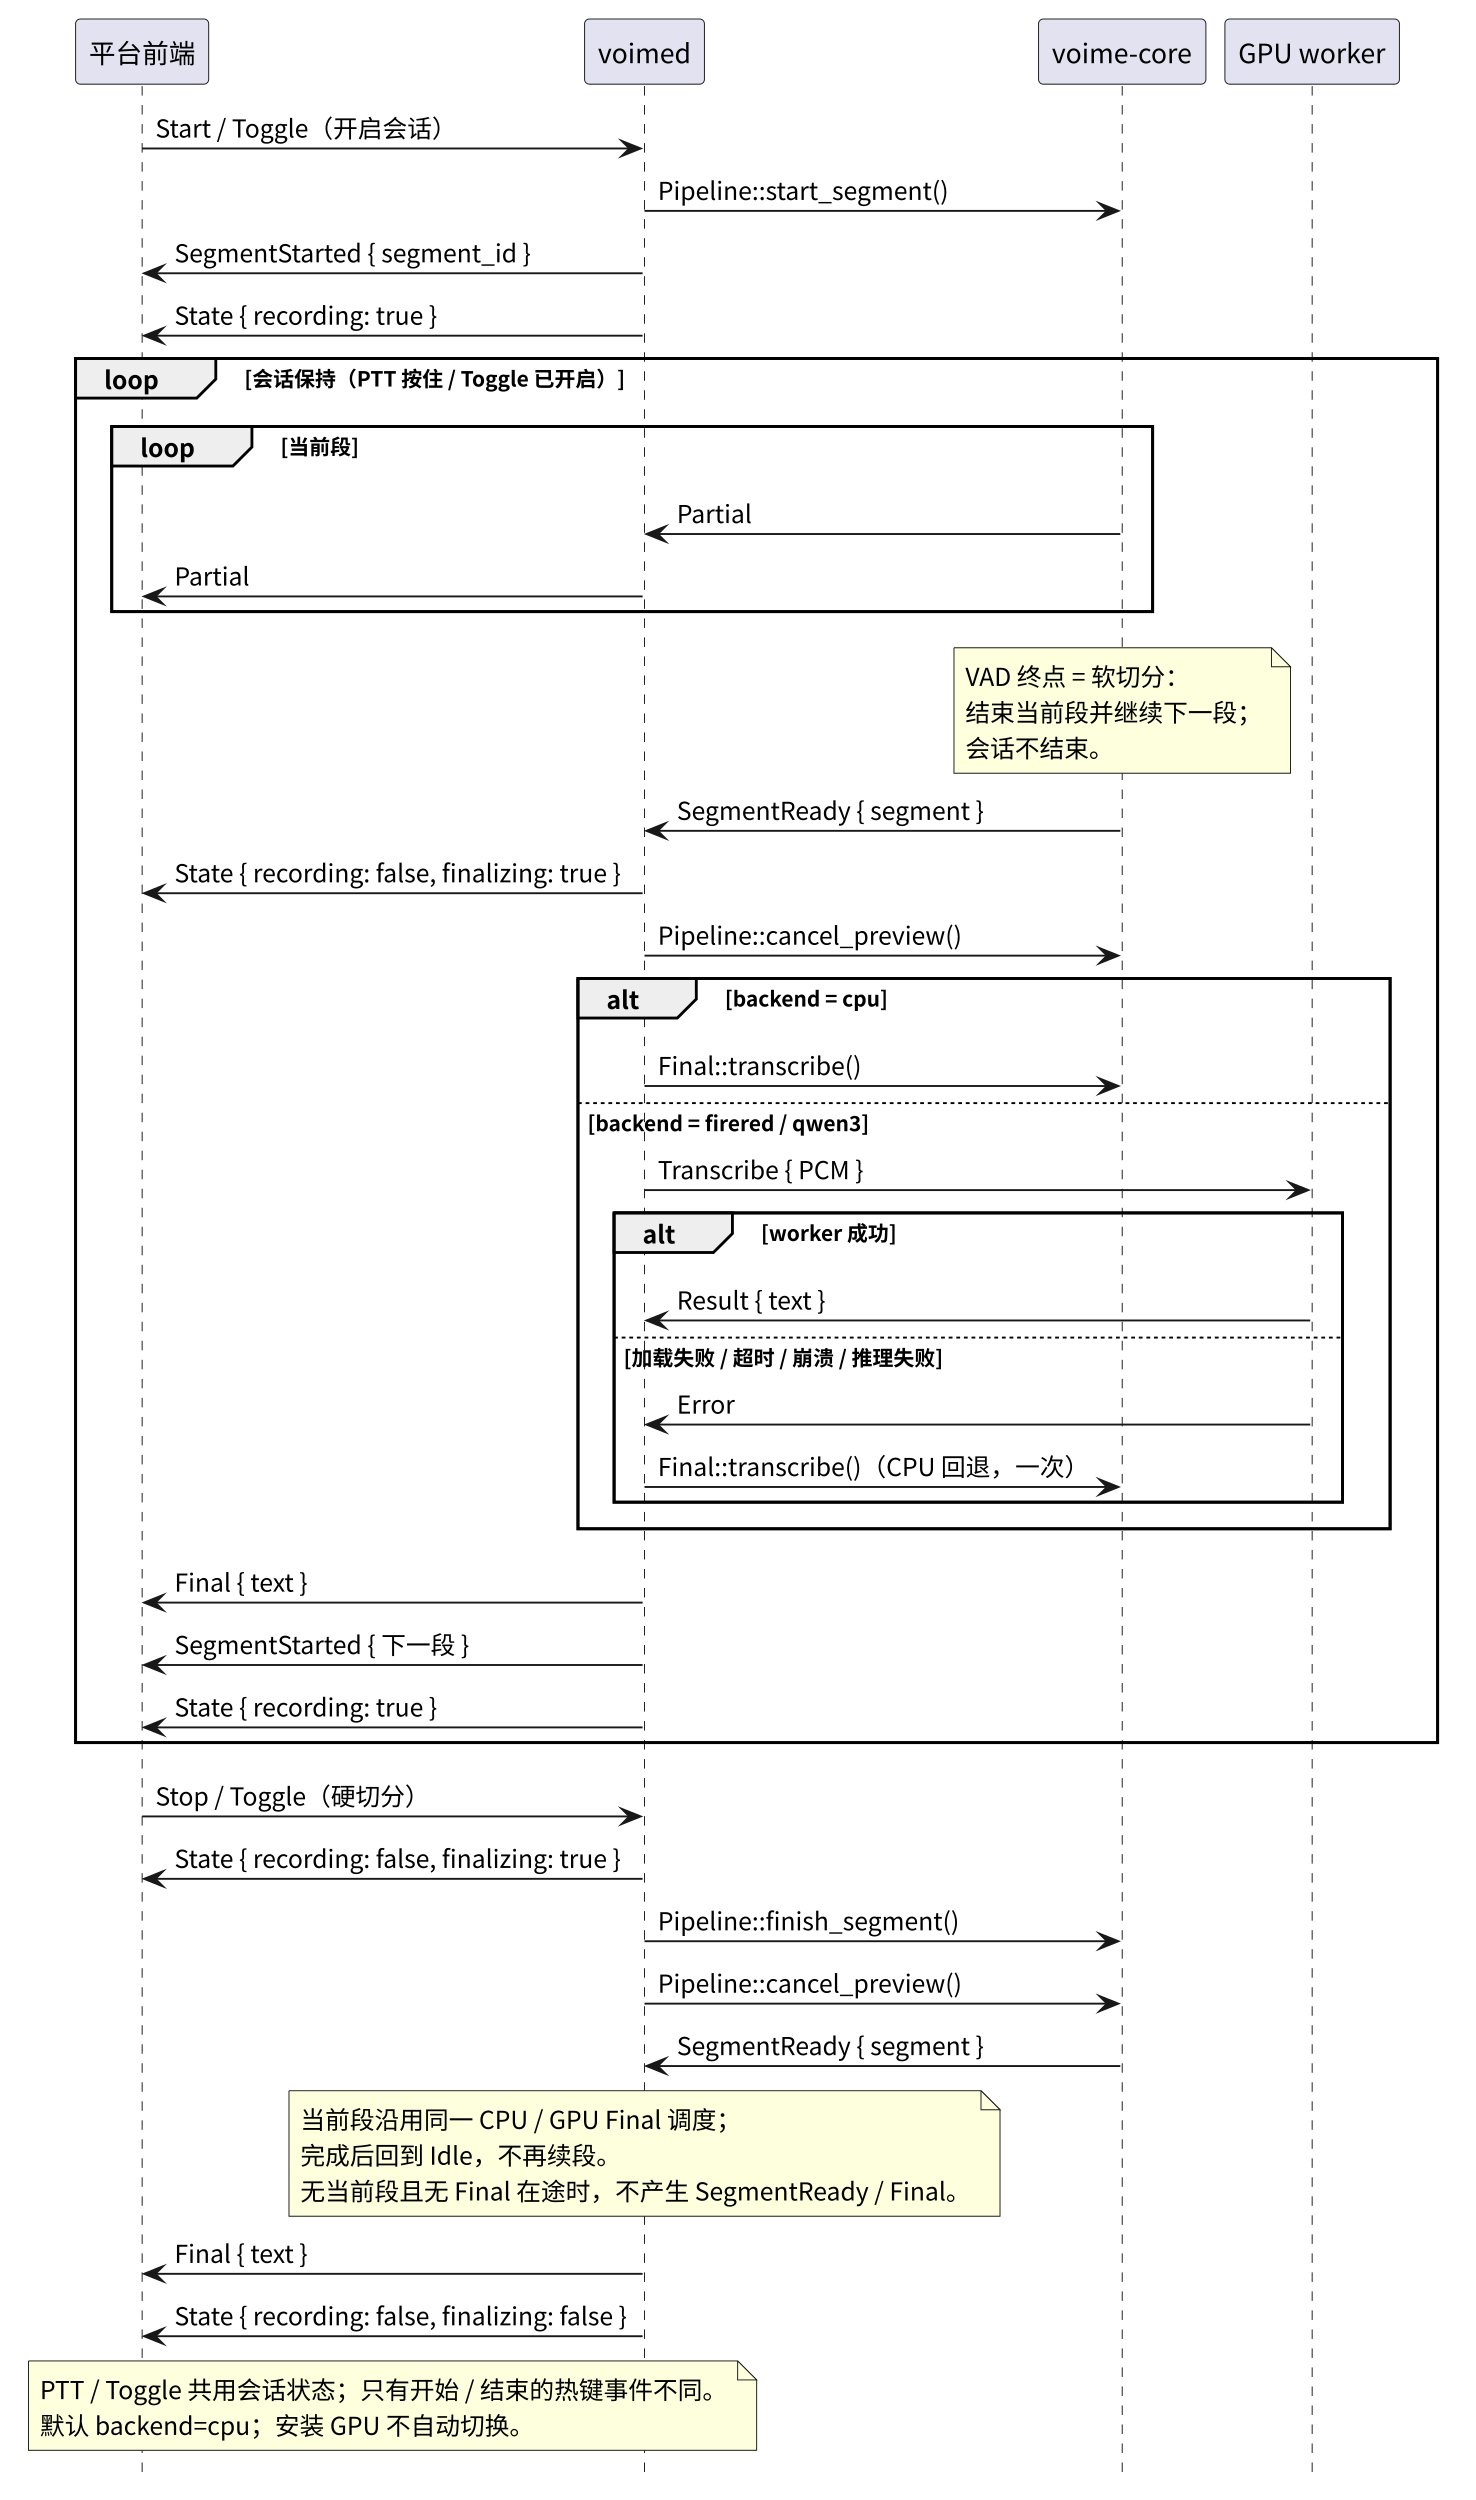
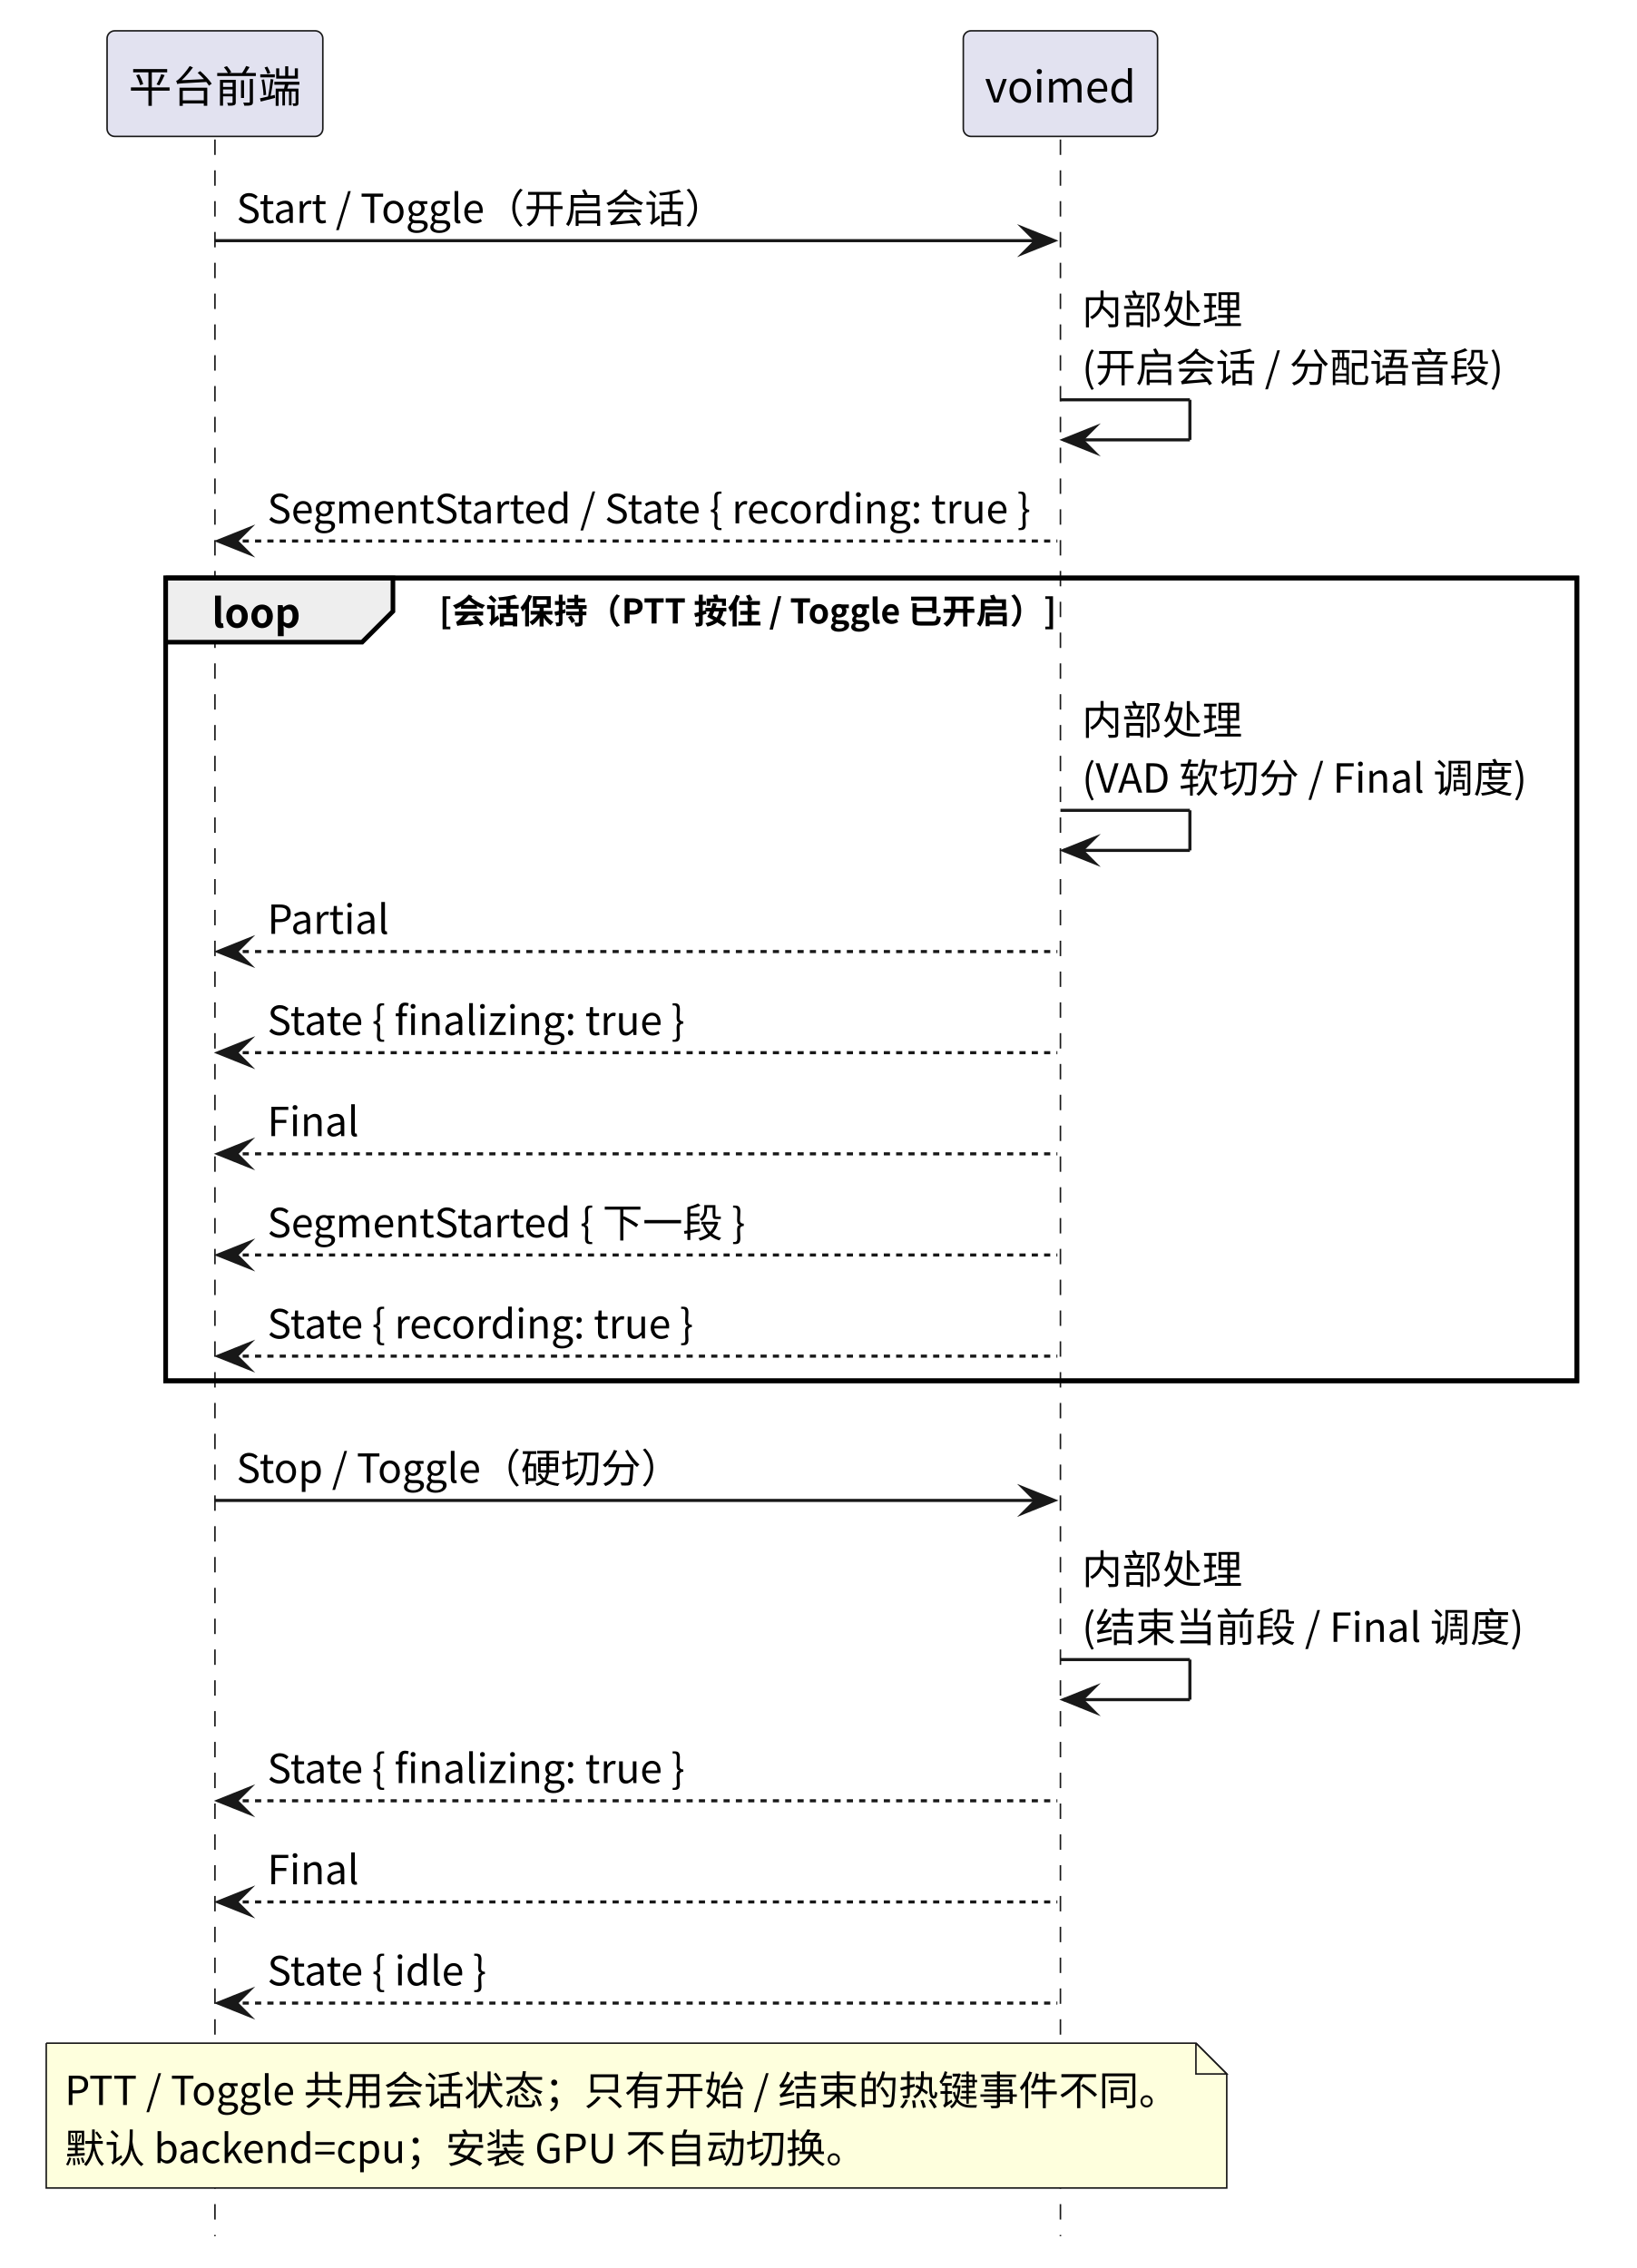
- <svg xmlns="http://www.w3.org/2000/svg" version="1.1" data-diagram-type="SEQUENCE" style="width:776px;height:1315px;background:#FFFFFF;" width="776px" height="1315px" viewBox="0 0 776 1315" zoomAndPan="magnify" preserveAspectRatio="none" contentStyleType="text/css">
+ <svg xmlns="http://www.w3.org/2000/svg" version="1.1" data-diagram-type="SEQUENCE" style="width:531px;height:736px;background:#FFFFFF;" width="531px" height="736px" viewBox="0 0 531 736" zoomAndPan="magnify" preserveAspectRatio="none" contentStyleType="text/css">
  <defs />
  <g font-family="sans-serif" lengthAdjust="spacing">
-     <rect x="39.769" y="188.568" width="716.427" height="728.048" fill="none" style="stroke:#000;stroke-width:1.5;" />
-     <rect x="58.769" y="224.32" width="547.519" height="97.4" fill="none" style="stroke:#000;stroke-width:1.5;" />
-     <rect x="304.009" y="514.664" width="427.187" height="289.48" fill="none" style="stroke:#000;stroke-width:1.5;" />
-     <rect x="323.009" y="637.992" width="383.187" height="152.152" fill="none" style="stroke:#000;stroke-width:1.5;" />
+     <rect x="53.738" y="187.568" width="457.849" height="260.52" fill="none" style="stroke:#000;stroke-width:1.5;" />
    <g>
-       <rect x="71.269" y="45.272" width="8" height="1259.232" fill="#000" fill-opacity="0" />
-       <line x1="74.769" y1="45.272" x2="74.769" y2="1304.504" style="stroke:#181818;stroke-width:0.5;stroke-dasharray:5,5;" />
+       <rect x="66.238" y="45.272" width="8" height="680.408" fill="#000" fill-opacity="0" />
+       <line x1="69.738" y1="45.272" x2="69.738" y2="725.68" style="stroke:#181818;stroke-width:0.5;stroke-dasharray:5,5;" />
    </g>
    <g>
-       <rect x="335.509" y="45.272" width="8" height="1259.232" fill="#000" fill-opacity="0" />
-       <line x1="339.009" y1="45.272" x2="339.009" y2="1304.504" style="stroke:#181818;stroke-width:0.5;stroke-dasharray:5,5;" />
+       <rect x="340.54" y="45.272" width="8" height="680.408" fill="#000" fill-opacity="0" />
+       <line x1="344.04" y1="45.272" x2="344.04" y2="725.68" style="stroke:#181818;stroke-width:0.5;stroke-dasharray:5,5;" />
    </g>
-     <g>
-       <rect x="586.788" y="45.272" width="8" height="1259.232" fill="#000" fill-opacity="0" />
-       <line x1="590.288" y1="45.272" x2="590.288" y2="1304.504" style="stroke:#181818;stroke-width:0.5;stroke-dasharray:5,5;" />
-     </g>
-     <g>
-       <rect x="686.696" y="45.272" width="8" height="1259.232" fill="#000" fill-opacity="0" />
-       <line x1="690.196" y1="45.272" x2="690.196" y2="1304.504" style="stroke:#181818;stroke-width:0.5;stroke-dasharray:5,5;" />
-     </g>
-     <rect x="39.769" y="10" width="70" height="34.272" fill="#E2E2F0" style="stroke:#181818;stroke-width:0.5;" rx="2.5" ry="2.5" />
-     <text x="46.769" y="33.24" fill="#000" font-size="14" textLength="56" font-family="'Noto Sans CJK SC'">平台前端</text>
-     <rect x="307.495" y="10" width="63.028" height="34.272" fill="#E2E2F0" style="stroke:#181818;stroke-width:0.5;" rx="2.5" ry="2.5" />
-     <text x="314.495" y="33.24" fill="#000" font-size="14" textLength="49.028" font-family="'Noto Sans CJK SC'">voimed</text>
-     <rect x="546.28" y="10" width="88.018" height="34.272" fill="#E2E2F0" style="stroke:#181818;stroke-width:0.5;" rx="2.5" ry="2.5" />
-     <text x="553.28" y="33.24" fill="#000" font-size="14" textLength="74.018" font-family="'Noto Sans CJK SC'">voime-core</text>
-     <rect x="644.297" y="10" width="91.798" height="34.272" fill="#E2E2F0" style="stroke:#181818;stroke-width:0.5;" rx="2.5" ry="2.5" />
-     <text x="651.297" y="33.24" fill="#000" font-size="14" textLength="77.798" font-family="'Noto Sans CJK SC'">GPU worker</text>
-     <polygon points="327.009,74.096,337.009,78.096,327.009,82.096,331.009,78.096" fill="#181818" style="stroke:#181818;stroke-width:1;stroke-linejoin:miter;stroke-miterlimit:10;" />
-     <line x1="74.769" y1="78.096" x2="333.009" y2="78.096" style="stroke:#181818;stroke-width:1;" />
-     <text x="81.769" y="72.352" fill="#000" font-size="13" textLength="160.056" font-family="'Noto Sans CJK SC'">Start / Toggle（开启会话）</text>
-     <polygon points="578.288,106.92,588.288,110.92,578.288,114.92,582.288,110.92" fill="#181818" style="stroke:#181818;stroke-width:1;stroke-linejoin:miter;stroke-miterlimit:10;" />
-     <line x1="339.009" y1="110.92" x2="584.288" y2="110.92" style="stroke:#181818;stroke-width:1;" />
-     <text x="346.009" y="105.176" fill="#000" font-size="13" textLength="153.686" font-family="'Noto Sans CJK SC'">Pipeline::start_segment()</text>
-     <polygon points="85.769,139.744,75.769,143.744,85.769,147.744,81.769,143.744" fill="#181818" style="stroke:#181818;stroke-width:1;stroke-linejoin:miter;stroke-miterlimit:10;" />
-     <line x1="79.769" y1="143.744" x2="338.009" y2="143.744" style="stroke:#181818;stroke-width:1;" />
-     <text x="91.769" y="138" fill="#000" font-size="13" textLength="188.643" font-family="'Noto Sans CJK SC'">SegmentStarted { segment_id }</text>
-     <polygon points="85.769,172.568,75.769,176.568,85.769,180.568,81.769,176.568" fill="#181818" style="stroke:#181818;stroke-width:1;stroke-linejoin:miter;stroke-miterlimit:10;" />
-     <line x1="79.769" y1="176.568" x2="338.009" y2="176.568" style="stroke:#181818;stroke-width:1;" />
-     <text x="91.769" y="170.824" fill="#000" font-size="13" textLength="139.854" font-family="'Noto Sans CJK SC'">State { recording: true }</text>
-     <path d="M39.769,188.568 L113.512,188.568 L113.512,199.392 L103.512,209.392 L39.769,209.392 L39.769,188.568" style="stroke:#000;stroke-width:1.5;" fill="#EEE" />
-     <rect x="39.769" y="188.568" width="716.427" height="728.048" fill="none" style="stroke:#000;stroke-width:1.5;" />
-     <text x="54.769" y="204.648" fill="#000" font-size="13" textLength="28.743" font-weight="700" font-family="'Noto Sans CJK SC'">loop</text>
-     <text x="128.512" y="203.328" fill="#000" font-size="11" textLength="201.398" font-weight="700" font-family="'Noto Sans CJK SC'">[会话保持（PTT 按住 / Toggle 已开启）]</text>
-     <path d="M58.769,224.32 L132.512,224.32 L132.512,235.144 L122.512,245.144 L58.769,245.144 L58.769,224.32" style="stroke:#000;stroke-width:1.5;" fill="#EEE" />
-     <rect x="58.769" y="224.32" width="547.519" height="97.4" fill="none" style="stroke:#000;stroke-width:1.5;" />
-     <text x="73.769" y="240.4" fill="#000" font-size="13" textLength="28.743" font-weight="700" font-family="'Noto Sans CJK SC'">loop</text>
-     <text x="147.512" y="239.08" fill="#000" font-size="11" textLength="41.316" font-weight="700" font-family="'Noto Sans CJK SC'">[当前段]</text>
-     <polygon points="350.009,276.896,340.009,280.896,350.009,284.896,346.009,280.896" fill="#181818" style="stroke:#181818;stroke-width:1;stroke-linejoin:miter;stroke-miterlimit:10;" />
-     <line x1="344.009" y1="280.896" x2="589.288" y2="280.896" style="stroke:#181818;stroke-width:1;" />
-     <text x="356.009" y="275.152" fill="#000" font-size="13" textLength="40.079" font-family="'Noto Sans CJK SC'">Partial</text>
-     <polygon points="85.769,309.72,75.769,313.72,85.769,317.72,81.769,313.72" fill="#181818" style="stroke:#181818;stroke-width:1;stroke-linejoin:miter;stroke-miterlimit:10;" />
-     <line x1="79.769" y1="313.72" x2="338.009" y2="313.72" style="stroke:#181818;stroke-width:1;" />
-     <text x="91.769" y="307.976" fill="#000" font-size="13" textLength="40.079" font-family="'Noto Sans CJK SC'">Partial</text>
-     <path d="M501.788,340.72 L501.788,406.72 L678.788,406.72 L678.788,350.72 L668.788,340.72 L501.788,340.72" style="stroke:#181818;stroke-width:0.5;" fill="#FEFFDD" />
-     <path d="M668.788,340.72 L668.788,350.72 L678.788,350.72 L668.788,340.72" style="stroke:#181818;stroke-width:0.5;" fill="#FEFFDD" />
-     <text x="507.788" y="360.8" fill="#000" font-size="13" textLength="118.274" font-family="'Noto Sans CJK SC'">VAD 终点 = 软切分：</text>
-     <text x="507.788" y="379.624" fill="#000" font-size="13" textLength="156" font-family="'Noto Sans CJK SC'">结束当前段并继续下一段；</text>
-     <text x="507.788" y="398.448" fill="#000" font-size="13" textLength="78" font-family="'Noto Sans CJK SC'">会话不结束。</text>
-     <polygon points="350.009,433.016,340.009,437.016,350.009,441.016,346.009,437.016" fill="#181818" style="stroke:#181818;stroke-width:1;stroke-linejoin:miter;stroke-miterlimit:10;" />
-     <line x1="344.009" y1="437.016" x2="589.288" y2="437.016" style="stroke:#181818;stroke-width:1;" />
-     <text x="356.009" y="431.272" fill="#000" font-size="13" textLength="162.175" font-family="'Noto Sans CJK SC'">SegmentReady { segment }</text>
-     <polygon points="85.769,465.84,75.769,469.84,85.769,473.84,81.769,469.84" fill="#181818" style="stroke:#181818;stroke-width:1;stroke-linejoin:miter;stroke-miterlimit:10;" />
-     <line x1="79.769" y1="469.84" x2="338.009" y2="469.84" style="stroke:#181818;stroke-width:1;" />
-     <text x="91.769" y="464.096" fill="#000" font-size="13" textLength="236.756" font-family="'Noto Sans CJK SC'">State { recording: false, finalizing: true }</text>
-     <polygon points="578.288,498.664,588.288,502.664,578.288,506.664,582.288,502.664" fill="#181818" style="stroke:#181818;stroke-width:1;stroke-linejoin:miter;stroke-miterlimit:10;" />
-     <line x1="339.009" y1="502.664" x2="584.288" y2="502.664" style="stroke:#181818;stroke-width:1;" />
-     <text x="346.009" y="496.92" fill="#000" font-size="13" textLength="160.433" font-family="'Noto Sans CJK SC'">Pipeline::cancel_preview()</text>
-     <path d="M304.009,514.664 L366.26,514.664 L366.26,525.488 L356.26,535.488 L304.009,535.488 L304.009,514.664" style="stroke:#000;stroke-width:1.5;" fill="#EEE" />
-     <rect x="304.009" y="514.664" width="427.187" height="289.48" fill="none" style="stroke:#000;stroke-width:1.5;" />
-     <text x="319.009" y="530.744" fill="#000" font-size="13" textLength="17.251" font-weight="700" font-family="'Noto Sans CJK SC'">alt</text>
-     <text x="381.26" y="529.424" fill="#000" font-size="11" textLength="86.239" font-weight="700" font-family="'Noto Sans CJK SC'">[backend = cpu]</text>
-     <polygon points="578.288,567.24,588.288,571.24,578.288,575.24,582.288,571.24" fill="#181818" style="stroke:#181818;stroke-width:1;stroke-linejoin:miter;stroke-miterlimit:10;" />
-     <line x1="339.009" y1="571.24" x2="584.288" y2="571.24" style="stroke:#181818;stroke-width:1;" />
-     <text x="346.009" y="565.496" fill="#000" font-size="13" textLength="107.471" font-family="'Noto Sans CJK SC'">Final::transcribe()</text>
-     <line x1="304.009" y1="580.24" x2="731.196" y2="580.24" style="stroke:#000;stroke-width:1;stroke-dasharray:2,2;" />
-     <text x="309.009" y="595" fill="#000" font-size="11" textLength="149.005" font-weight="700" font-family="'Noto Sans CJK SC'">[backend = firered / qwen3]</text>
-     <polygon points="678.196,621.992,688.196,625.992,678.196,629.992,682.196,625.992" fill="#181818" style="stroke:#181818;stroke-width:1;stroke-linejoin:miter;stroke-miterlimit:10;" />
-     <line x1="339.009" y1="625.992" x2="684.196" y2="625.992" style="stroke:#181818;stroke-width:1;" />
-     <text x="346.009" y="620.248" fill="#000" font-size="13" textLength="109.252" font-family="'Noto Sans CJK SC'">Transcribe { PCM }</text>
-     <path d="M323.009,637.992 L385.26,637.992 L385.26,648.816 L375.26,658.816 L323.009,658.816 L323.009,637.992" style="stroke:#000;stroke-width:1.5;" fill="#EEE" />
-     <rect x="323.009" y="637.992" width="383.187" height="152.152" fill="none" style="stroke:#000;stroke-width:1.5;" />
-     <text x="338.009" y="654.072" fill="#000" font-size="13" textLength="17.251" font-weight="700" font-family="'Noto Sans CJK SC'">alt</text>
-     <text x="400.26" y="652.752" fill="#000" font-size="11" textLength="71.818" font-weight="700" font-family="'Noto Sans CJK SC'">[worker 成功]</text>
-     <polygon points="350.009,690.568,340.009,694.568,350.009,698.568,346.009,694.568" fill="#181818" style="stroke:#181818;stroke-width:1;stroke-linejoin:miter;stroke-miterlimit:10;" />
-     <line x1="344.009" y1="694.568" x2="689.196" y2="694.568" style="stroke:#181818;stroke-width:1;" />
-     <text x="356.009" y="688.824" fill="#000" font-size="13" textLength="79.027" font-family="'Noto Sans CJK SC'">Result { text }</text>
-     <line x1="323.009" y1="703.568" x2="706.196" y2="703.568" style="stroke:#000;stroke-width:1;stroke-dasharray:2,2;" />
-     <text x="328.009" y="718.328" fill="#000" font-size="11" textLength="168.068" font-weight="700" font-family="'Noto Sans CJK SC'">[加载失败 / 超时 / 崩溃 / 推理失败]</text>
-     <polygon points="350.009,745.32,340.009,749.32,350.009,753.32,346.009,749.32" fill="#181818" style="stroke:#181818;stroke-width:1;stroke-linejoin:miter;stroke-miterlimit:10;" />
-     <line x1="344.009" y1="749.32" x2="689.196" y2="749.32" style="stroke:#181818;stroke-width:1;" />
-     <text x="356.009" y="743.576" fill="#000" font-size="13" textLength="30.667" font-family="'Noto Sans CJK SC'">Error</text>
-     <polygon points="578.288,778.144,588.288,782.144,578.288,786.144,582.288,782.144" fill="#181818" style="stroke:#181818;stroke-width:1;stroke-linejoin:miter;stroke-miterlimit:10;" />
-     <line x1="339.009" y1="782.144" x2="584.288" y2="782.144" style="stroke:#181818;stroke-width:1;" />
-     <text x="346.009" y="776.4" fill="#000" font-size="13" textLength="227.279" font-family="'Noto Sans CJK SC'">Final::transcribe()（CPU 回退，一次）</text>
-     <polygon points="85.769,838.968,75.769,842.968,85.769,846.968,81.769,842.968" fill="#181818" style="stroke:#181818;stroke-width:1;stroke-linejoin:miter;stroke-miterlimit:10;" />
-     <line x1="79.769" y1="842.968" x2="338.009" y2="842.968" style="stroke:#181818;stroke-width:1;" />
-     <text x="91.769" y="837.224" fill="#000" font-size="13" textLength="70.694" font-family="'Noto Sans CJK SC'">Final { text }</text>
-     <polygon points="85.769,871.792,75.769,875.792,85.769,879.792,81.769,875.792" fill="#181818" style="stroke:#181818;stroke-width:1;stroke-linejoin:miter;stroke-miterlimit:10;" />
-     <line x1="79.769" y1="875.792" x2="338.009" y2="875.792" style="stroke:#181818;stroke-width:1;" />
-     <text x="91.769" y="870.048" fill="#000" font-size="13" textLength="156.052" font-family="'Noto Sans CJK SC'">SegmentStarted { 下一段 }</text>
-     <polygon points="85.769,904.616,75.769,908.616,85.769,912.616,81.769,908.616" fill="#181818" style="stroke:#181818;stroke-width:1;stroke-linejoin:miter;stroke-miterlimit:10;" />
-     <line x1="79.769" y1="908.616" x2="338.009" y2="908.616" style="stroke:#181818;stroke-width:1;" />
-     <text x="91.769" y="902.872" fill="#000" font-size="13" textLength="139.854" font-family="'Noto Sans CJK SC'">State { recording: true }</text>
-     <polygon points="327.009,951.44,337.009,955.44,327.009,959.44,331.009,955.44" fill="#181818" style="stroke:#181818;stroke-width:1;stroke-linejoin:miter;stroke-miterlimit:10;" />
-     <line x1="74.769" y1="955.44" x2="333.009" y2="955.44" style="stroke:#181818;stroke-width:1;" />
-     <text x="81.769" y="949.696" fill="#000" font-size="13" textLength="145.73" font-family="'Noto Sans CJK SC'">Stop / Toggle（硬切分）</text>
-     <polygon points="85.769,984.264,75.769,988.264,85.769,992.264,81.769,988.264" fill="#181818" style="stroke:#181818;stroke-width:1;stroke-linejoin:miter;stroke-miterlimit:10;" />
-     <line x1="79.769" y1="988.264" x2="338.009" y2="988.264" style="stroke:#181818;stroke-width:1;" />
-     <text x="91.769" y="982.52" fill="#000" font-size="13" textLength="236.756" font-family="'Noto Sans CJK SC'">State { recording: false, finalizing: true }</text>
-     <polygon points="578.288,1017.088,588.288,1021.088,578.288,1025.088,582.288,1021.088" fill="#181818" style="stroke:#181818;stroke-width:1;stroke-linejoin:miter;stroke-miterlimit:10;" />
-     <line x1="339.009" y1="1021.088" x2="584.288" y2="1021.088" style="stroke:#181818;stroke-width:1;" />
-     <text x="346.009" y="1015.344" fill="#000" font-size="13" textLength="158.717" font-family="'Noto Sans CJK SC'">Pipeline::finish_segment()</text>
-     <polygon points="578.288,1049.912,588.288,1053.912,578.288,1057.912,582.288,1053.912" fill="#181818" style="stroke:#181818;stroke-width:1;stroke-linejoin:miter;stroke-miterlimit:10;" />
-     <line x1="339.009" y1="1053.912" x2="584.288" y2="1053.912" style="stroke:#181818;stroke-width:1;" />
-     <text x="346.009" y="1048.168" fill="#000" font-size="13" textLength="160.433" font-family="'Noto Sans CJK SC'">Pipeline::cancel_preview()</text>
-     <polygon points="350.009,1082.736,340.009,1086.736,350.009,1090.736,346.009,1086.736" fill="#181818" style="stroke:#181818;stroke-width:1;stroke-linejoin:miter;stroke-miterlimit:10;" />
-     <line x1="344.009" y1="1086.736" x2="589.288" y2="1086.736" style="stroke:#181818;stroke-width:1;" />
-     <text x="356.009" y="1080.992" fill="#000" font-size="13" textLength="162.175" font-family="'Noto Sans CJK SC'">SegmentReady { segment }</text>
-     <path d="M152.008,1099.736 L152.008,1165.736 L526.008,1165.736 L526.008,1109.736 L516.008,1099.736 L152.008,1099.736" style="stroke:#181818;stroke-width:0.5;" fill="#FEFFDD" />
-     <path d="M516.008,1099.736 L516.008,1109.736 L526.008,1109.736 L516.008,1099.736" style="stroke:#181818;stroke-width:0.5;" fill="#FEFFDD" />
-     <text x="158.008" y="1119.816" fill="#000" font-size="13" textLength="231.803" font-family="'Noto Sans CJK SC'">当前段沿用同一 CPU / GPU Final 调度；</text>
-     <text x="158.008" y="1138.64" fill="#000" font-size="13" textLength="168.675" font-family="'Noto Sans CJK SC'">完成后回到 Idle，不再续段。</text>
-     <text x="158.008" y="1157.464" fill="#000" font-size="13" textLength="353.002" font-family="'Noto Sans CJK SC'">无当前段且无 Final 在途时，不产生 SegmentReady / Final。</text>
-     <polygon points="85.769,1192.032,75.769,1196.032,85.769,1200.032,81.769,1196.032" fill="#181818" style="stroke:#181818;stroke-width:1;stroke-linejoin:miter;stroke-miterlimit:10;" />
-     <line x1="79.769" y1="1196.032" x2="338.009" y2="1196.032" style="stroke:#181818;stroke-width:1;" />
-     <text x="91.769" y="1190.288" fill="#000" font-size="13" textLength="70.694" font-family="'Noto Sans CJK SC'">Final { text }</text>
-     <polygon points="85.769,1224.856,75.769,1228.856,85.769,1232.856,81.769,1228.856" fill="#181818" style="stroke:#181818;stroke-width:1;stroke-linejoin:miter;stroke-miterlimit:10;" />
-     <line x1="79.769" y1="1228.856" x2="338.009" y2="1228.856" style="stroke:#181818;stroke-width:1;" />
-     <text x="91.769" y="1223.112" fill="#000" font-size="13" textLength="240.24" font-family="'Noto Sans CJK SC'">State { recording: false, finalizing: false }</text>
-     <path d="M15,1241.856 L15,1288.856 L398,1288.856 L398,1251.856 L388,1241.856 L15,1241.856" style="stroke:#181818;stroke-width:0.5;" fill="#FEFFDD" />
-     <path d="M388,1241.856 L388,1251.856 L398,1251.856 L388,1241.856" style="stroke:#181818;stroke-width:0.5;" fill="#FEFFDD" />
-     <text x="21" y="1261.936" fill="#000" font-size="13" textLength="362.778" font-family="'Noto Sans CJK SC'">PTT / Toggle 共用会话状态；只有开始 / 结束的热键事件不同。</text>
-     <text x="21" y="1280.76" fill="#000" font-size="13" textLength="260.442" font-family="'Noto Sans CJK SC'">默认 backend=cpu；安装 GPU 不自动切换。</text>
+     <rect x="34.738" y="10" width="70" height="34.272" fill="#E2E2F0" style="stroke:#181818;stroke-width:0.5;" rx="2.5" ry="2.5" />
+     <text x="41.738" y="33.24" fill="#000" font-size="14" textLength="56" font-family="'Noto Sans CJK SC'">平台前端</text>
+     <rect x="312.526" y="10" width="63.028" height="34.272" fill="#E2E2F0" style="stroke:#181818;stroke-width:0.5;" rx="2.5" ry="2.5" />
+     <text x="319.526" y="33.24" fill="#000" font-size="14" textLength="49.028" font-family="'Noto Sans CJK SC'">voimed</text>
+     <polygon points="332.04,74.096,342.04,78.096,332.04,82.096,336.04,78.096" fill="#181818" style="stroke:#181818;stroke-width:1;stroke-linejoin:miter;stroke-miterlimit:10;" />
+     <line x1="69.738" y1="78.096" x2="338.04" y2="78.096" style="stroke:#181818;stroke-width:1;" />
+     <text x="76.738" y="72.352" fill="#000" font-size="13" textLength="160.056" font-family="'Noto Sans CJK SC'">Start / Toggle（开启会话）</text>
+     <line x1="344.04" y1="129.744" x2="386.04" y2="129.744" style="stroke:#181818;stroke-width:1;" />
+     <line x1="386.04" y1="129.744" x2="386.04" y2="142.744" style="stroke:#181818;stroke-width:1;" />
+     <line x1="345.04" y1="142.744" x2="386.04" y2="142.744" style="stroke:#181818;stroke-width:1;" />
+     <polygon points="355.04,138.744,345.04,142.744,355.04,146.744,351.04,142.744" fill="#181818" style="stroke:#181818;stroke-width:1;stroke-linejoin:miter;stroke-miterlimit:10;" />
+     <text x="351.04" y="105.176" fill="#000" font-size="13" textLength="52" font-family="'Noto Sans CJK SC'">内部处理</text>
+     <text x="351.04" y="124" fill="#000" font-size="13" textLength="136.708" font-family="'Noto Sans CJK SC'">(开启会话 / 分配语音段)</text>
+     <polygon points="80.738,171.568,70.738,175.568,80.738,179.568,76.738,175.568" fill="#181818" style="stroke:#181818;stroke-width:1;stroke-linejoin:miter;stroke-miterlimit:10;" />
+     <line x1="74.738" y1="175.568" x2="343.04" y2="175.568" style="stroke:#181818;stroke-width:1;stroke-dasharray:2,2;" />
+     <text x="86.738" y="169.824" fill="#000" font-size="13" textLength="250.302" font-family="'Noto Sans CJK SC'">SegmentStarted / State { recording: true }</text>
+     <path d="M53.738,187.568 L127.481,187.568 L127.481,198.392 L117.481,208.392 L53.738,208.392 L53.738,187.568" style="stroke:#000;stroke-width:1.5;" fill="#EEE" />
+     <rect x="53.738" y="187.568" width="457.849" height="260.52" fill="none" style="stroke:#000;stroke-width:1.5;" />
+     <text x="68.738" y="203.648" fill="#000" font-size="13" textLength="28.743" font-weight="700" font-family="'Noto Sans CJK SC'">loop</text>
+     <text x="142.481" y="202.328" fill="#000" font-size="11" textLength="201.398" font-weight="700" font-family="'Noto Sans CJK SC'">[会话保持（PTT 按住 / Toggle 已开启）]</text>
+     <line x1="344.04" y1="262.968" x2="386.04" y2="262.968" style="stroke:#181818;stroke-width:1;" />
+     <line x1="386.04" y1="262.968" x2="386.04" y2="275.968" style="stroke:#181818;stroke-width:1;" />
+     <line x1="345.04" y1="275.968" x2="386.04" y2="275.968" style="stroke:#181818;stroke-width:1;" />
+     <polygon points="355.04,271.968,345.04,275.968,355.04,279.968,351.04,275.968" fill="#181818" style="stroke:#181818;stroke-width:1;stroke-linejoin:miter;stroke-miterlimit:10;" />
+     <text x="351.04" y="238.4" fill="#000" font-size="13" textLength="52" font-family="'Noto Sans CJK SC'">内部处理</text>
+     <text x="351.04" y="257.224" fill="#000" font-size="13" textLength="144.547" font-family="'Noto Sans CJK SC'">(VAD 软切分 / Final 调度)</text>
+     <polygon points="80.738,304.792,70.738,308.792,80.738,312.792,76.738,308.792" fill="#181818" style="stroke:#181818;stroke-width:1;stroke-linejoin:miter;stroke-miterlimit:10;" />
+     <line x1="74.738" y1="308.792" x2="343.04" y2="308.792" style="stroke:#181818;stroke-width:1;stroke-dasharray:2,2;" />
+     <text x="86.738" y="303.048" fill="#000" font-size="13" textLength="40.079" font-family="'Noto Sans CJK SC'">Partial</text>
+     <polygon points="80.738,337.616,70.738,341.616,80.738,345.616,76.738,341.616" fill="#181818" style="stroke:#181818;stroke-width:1;stroke-linejoin:miter;stroke-miterlimit:10;" />
+     <line x1="74.738" y1="341.616" x2="343.04" y2="341.616" style="stroke:#181818;stroke-width:1;stroke-dasharray:2,2;" />
+     <text x="86.738" y="335.872" fill="#000" font-size="13" textLength="136.487" font-family="'Noto Sans CJK SC'">State { finalizing: true }</text>
+     <polygon points="80.738,370.44,70.738,374.44,80.738,378.44,76.738,374.44" fill="#181818" style="stroke:#181818;stroke-width:1;stroke-linejoin:miter;stroke-miterlimit:10;" />
+     <line x1="74.738" y1="374.44" x2="343.04" y2="374.44" style="stroke:#181818;stroke-width:1;stroke-dasharray:2,2;" />
+     <text x="86.738" y="368.696" fill="#000" font-size="13" textLength="29.692" font-family="'Noto Sans CJK SC'">Final</text>
+     <polygon points="80.738,403.264,70.738,407.264,80.738,411.264,76.738,407.264" fill="#181818" style="stroke:#181818;stroke-width:1;stroke-linejoin:miter;stroke-miterlimit:10;" />
+     <line x1="74.738" y1="407.264" x2="343.04" y2="407.264" style="stroke:#181818;stroke-width:1;stroke-dasharray:2,2;" />
+     <text x="86.738" y="401.52" fill="#000" font-size="13" textLength="156.052" font-family="'Noto Sans CJK SC'">SegmentStarted { 下一段 }</text>
+     <polygon points="80.738,436.088,70.738,440.088,80.738,444.088,76.738,440.088" fill="#181818" style="stroke:#181818;stroke-width:1;stroke-linejoin:miter;stroke-miterlimit:10;" />
+     <line x1="74.738" y1="440.088" x2="343.04" y2="440.088" style="stroke:#181818;stroke-width:1;stroke-dasharray:2,2;" />
+     <text x="86.738" y="434.344" fill="#000" font-size="13" textLength="139.854" font-family="'Noto Sans CJK SC'">State { recording: true }</text>
+     <polygon points="332.04,482.912,342.04,486.912,332.04,490.912,336.04,486.912" fill="#181818" style="stroke:#181818;stroke-width:1;stroke-linejoin:miter;stroke-miterlimit:10;" />
+     <line x1="69.738" y1="486.912" x2="338.04" y2="486.912" style="stroke:#181818;stroke-width:1;" />
+     <text x="76.738" y="481.168" fill="#000" font-size="13" textLength="145.73" font-family="'Noto Sans CJK SC'">Stop / Toggle（硬切分）</text>
+     <line x1="344.04" y1="538.56" x2="386.04" y2="538.56" style="stroke:#181818;stroke-width:1;" />
+     <line x1="386.04" y1="538.56" x2="386.04" y2="551.56" style="stroke:#181818;stroke-width:1;" />
+     <line x1="345.04" y1="551.56" x2="386.04" y2="551.56" style="stroke:#181818;stroke-width:1;" />
+     <polygon points="355.04,547.56,345.04,551.56,355.04,555.56,351.04,551.56" fill="#181818" style="stroke:#181818;stroke-width:1;stroke-linejoin:miter;stroke-miterlimit:10;" />
+     <text x="351.04" y="513.992" fill="#000" font-size="13" textLength="52" font-family="'Noto Sans CJK SC'">内部处理</text>
+     <text x="351.04" y="532.816" fill="#000" font-size="13" textLength="143.312" font-family="'Noto Sans CJK SC'">(结束当前段 / Final 调度)</text>
+     <polygon points="80.738,580.384,70.738,584.384,80.738,588.384,76.738,584.384" fill="#181818" style="stroke:#181818;stroke-width:1;stroke-linejoin:miter;stroke-miterlimit:10;" />
+     <line x1="74.738" y1="584.384" x2="343.04" y2="584.384" style="stroke:#181818;stroke-width:1;stroke-dasharray:2,2;" />
+     <text x="86.738" y="578.64" fill="#000" font-size="13" textLength="136.487" font-family="'Noto Sans CJK SC'">State { finalizing: true }</text>
+     <polygon points="80.738,613.208,70.738,617.208,80.738,621.208,76.738,617.208" fill="#181818" style="stroke:#181818;stroke-width:1;stroke-linejoin:miter;stroke-miterlimit:10;" />
+     <line x1="74.738" y1="617.208" x2="343.04" y2="617.208" style="stroke:#181818;stroke-width:1;stroke-dasharray:2,2;" />
+     <text x="86.738" y="611.464" fill="#000" font-size="13" textLength="29.692" font-family="'Noto Sans CJK SC'">Final</text>
+     <polygon points="80.738,646.032,70.738,650.032,80.738,654.032,76.738,650.032" fill="#181818" style="stroke:#181818;stroke-width:1;stroke-linejoin:miter;stroke-miterlimit:10;" />
+     <line x1="74.738" y1="650.032" x2="343.04" y2="650.032" style="stroke:#181818;stroke-width:1;stroke-dasharray:2,2;" />
+     <text x="86.738" y="644.288" fill="#000" font-size="13" textLength="72.124" font-family="'Noto Sans CJK SC'">State { idle }</text>
+     <path d="M15,663.032 L15,710.032 L398,710.032 L398,673.032 L388,663.032 L15,663.032" style="stroke:#181818;stroke-width:0.5;" fill="#FEFFDD" />
+     <path d="M388,663.032 L388,673.032 L398,673.032 L388,663.032" style="stroke:#181818;stroke-width:0.5;" fill="#FEFFDD" />
+     <text x="21" y="683.112" fill="#000" font-size="13" textLength="362.778" font-family="'Noto Sans CJK SC'">PTT / Toggle 共用会话状态；只有开始 / 结束的热键事件不同。</text>
+     <text x="21" y="701.936" fill="#000" font-size="13" textLength="260.442" font-family="'Noto Sans CJK SC'">默认 backend=cpu；安装 GPU 不自动切换。</text>
  </g>
</svg>
